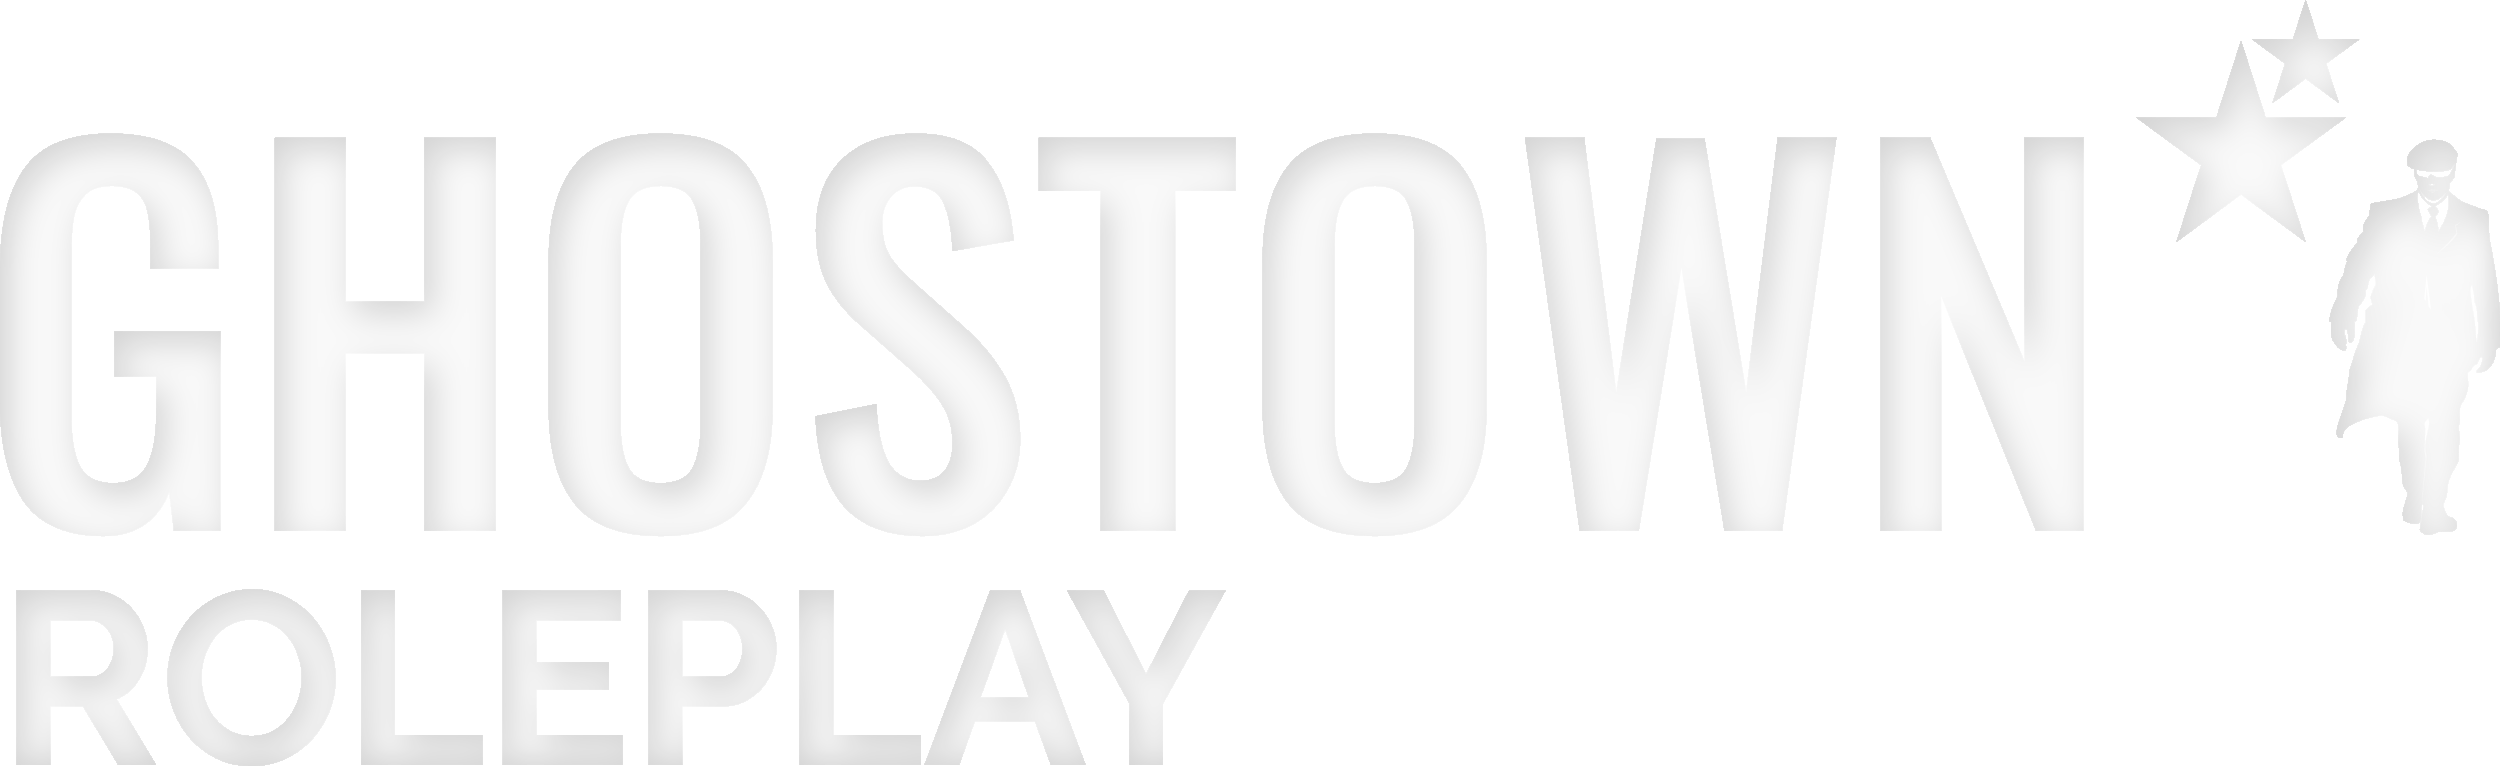
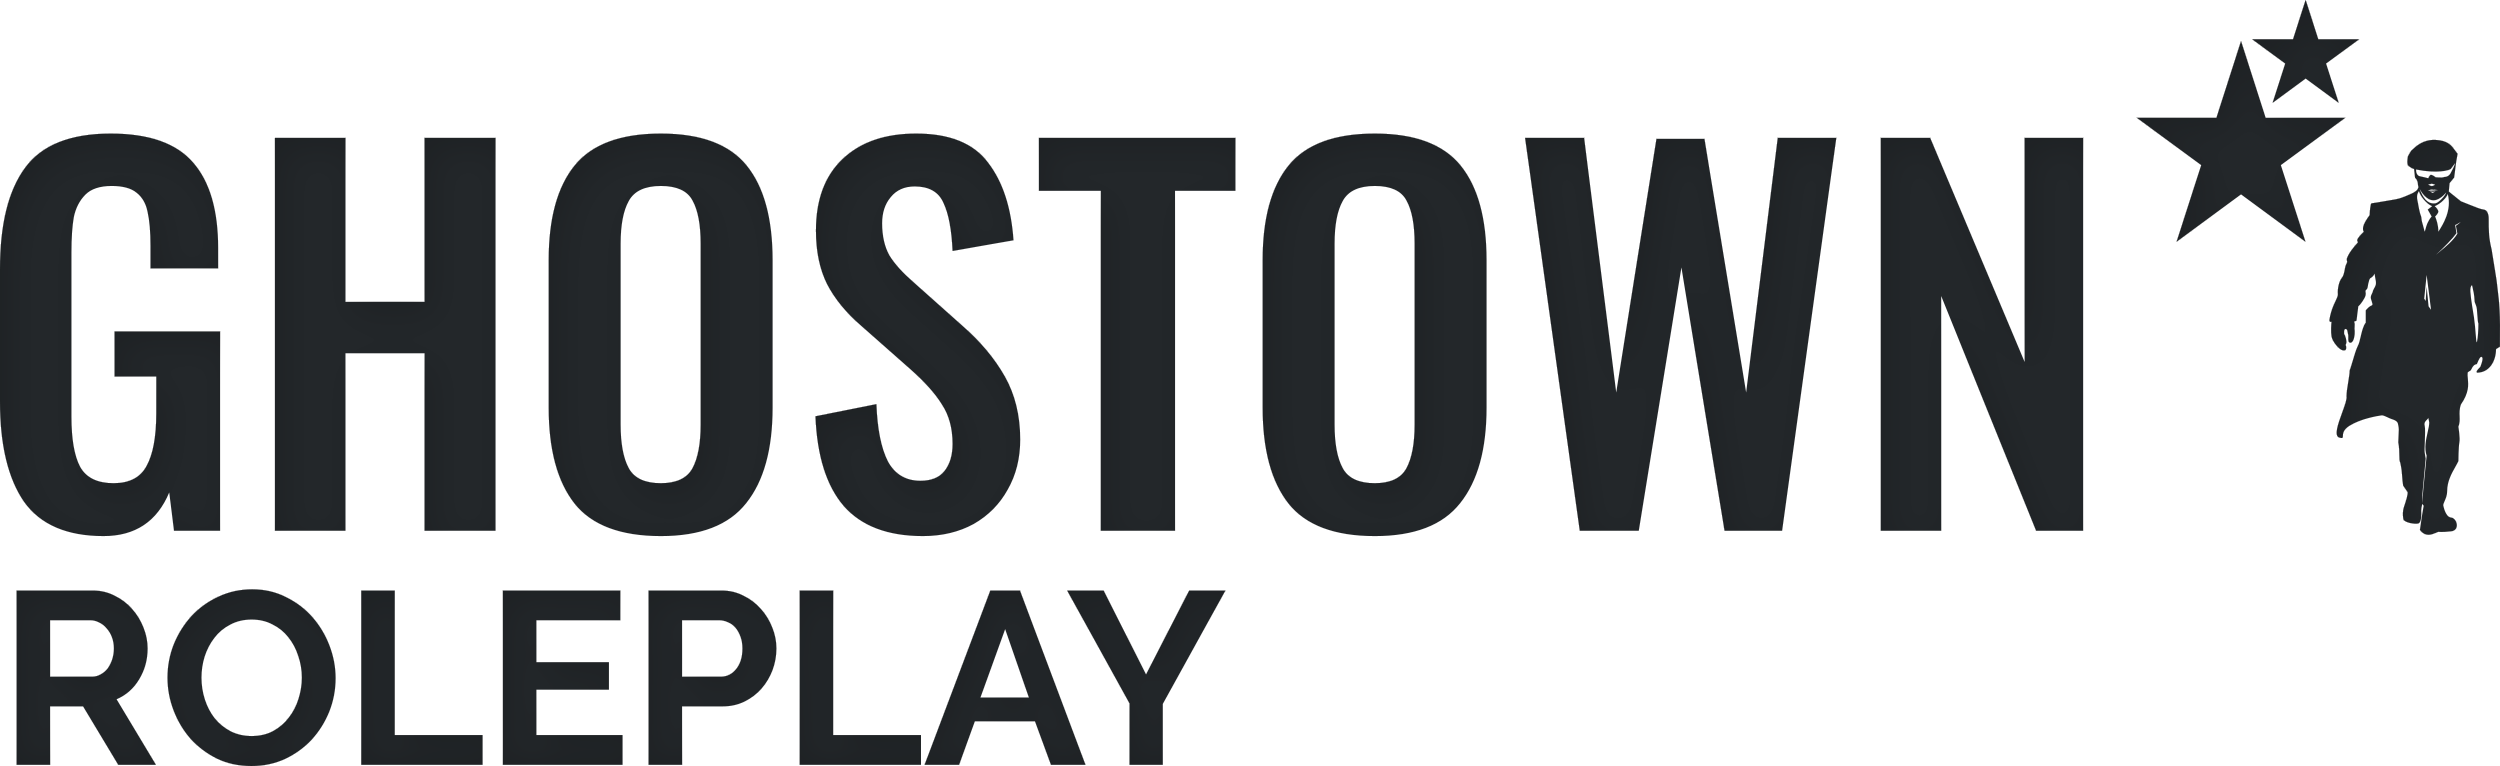
<svg xmlns="http://www.w3.org/2000/svg" width="594" height="182" viewBox="0 0 594 182" fill="none">
  <g filter="url(#filter0_i)">
-     <path fill-rule="evenodd" clip-rule="evenodd" d="M550.82 9.331L547.822 0L544.825 9.331H535.125L542.972 15.098L539.975 24.429L547.822 18.662L555.669 24.429L552.672 15.098L560.519 9.331H550.82ZM538.314 27.986L532.469 9.791L526.624 27.986H507.709L523.011 39.231L517.167 57.427L532.469 46.182L547.771 57.427L541.926 39.231L557.229 27.986H538.314ZM5.695 119.191C9.568 124.645 15.871 127.371 24.604 127.371C32.122 127.371 37.324 123.915 40.21 117.002L41.349 126.104H52.284V78.75H27.224V89.465H37.134V98.222C37.134 103.752 36.375 107.9 34.856 110.665C33.413 113.43 30.793 114.813 26.996 114.813C23.123 114.813 20.466 113.507 19.023 110.895C17.656 108.284 16.972 104.328 16.972 99.028V59.97C16.972 56.513 17.162 53.709 17.542 51.559C17.998 49.408 18.909 47.642 20.276 46.259C21.643 44.876 23.731 44.185 26.541 44.185C29.199 44.185 31.173 44.723 32.464 45.798C33.831 46.873 34.704 48.41 35.084 50.407C35.539 52.404 35.767 55.092 35.767 58.472V63.772H51.828V58.933C51.828 49.946 49.854 43.186 45.905 38.655C41.956 34.046 35.426 31.742 26.313 31.742C16.669 31.742 9.872 34.468 5.923 39.922C1.974 45.299 0 53.325 0 64.002V95.341C0 105.711 1.898 113.661 5.695 119.191ZM82.082 32.779H65.337V126.104H82.082V83.935H100.877V126.104H117.735V32.779H100.877V71.722H82.082V32.779ZM157.027 127.371C147.458 127.371 140.624 124.798 136.523 119.652C132.422 114.429 130.372 106.824 130.372 96.839V61.813C130.372 51.904 132.422 44.415 136.523 39.346C140.624 34.276 147.458 31.742 157.027 31.742C166.519 31.742 173.316 34.276 177.416 39.346C181.517 44.415 183.567 51.904 183.567 61.813V96.839C183.567 106.748 181.479 114.314 177.302 119.537C173.202 124.76 166.443 127.371 157.027 127.371ZM157.027 114.813C160.748 114.813 163.254 113.622 164.545 111.241C165.836 108.86 166.481 105.403 166.481 100.872V57.896C166.481 53.364 165.836 49.946 164.545 47.642C163.33 45.337 160.824 44.185 157.027 44.185C153.23 44.185 150.686 45.376 149.395 47.757C148.104 50.061 147.458 53.441 147.458 57.896V100.872C147.458 105.403 148.104 108.86 149.395 111.241C150.686 113.622 153.23 114.813 157.027 114.813ZM200.48 120.228C204.657 124.99 210.922 127.371 219.275 127.371C223.832 127.371 227.856 126.411 231.349 124.491C234.843 122.494 237.539 119.767 239.437 116.311C241.411 112.854 242.399 108.898 242.399 104.443C242.399 98.759 241.184 93.766 238.754 89.465C236.324 85.164 232.944 81.131 228.616 77.367L217.111 67.113C214.453 64.809 212.517 62.658 211.302 60.661C210.162 58.587 209.593 56.052 209.593 53.057C209.593 50.522 210.276 48.448 211.643 46.835C213.01 45.145 214.909 44.3 217.339 44.3C220.756 44.3 223.034 45.606 224.173 48.218C225.388 50.752 226.11 54.554 226.338 59.624L240.804 57.089C240.272 49.331 238.26 43.186 234.767 38.655C231.349 34.046 225.654 31.742 217.68 31.742C210.238 31.742 204.391 33.777 200.139 37.848C195.962 41.842 193.874 47.488 193.874 54.785C193.874 59.701 194.747 63.925 196.493 67.459C198.316 70.992 201.012 74.295 204.581 77.367L216.2 87.622C219.693 90.694 222.237 93.536 223.832 96.148C225.502 98.682 226.338 101.793 226.338 105.48C226.338 108.169 225.692 110.319 224.401 111.932C223.186 113.469 221.288 114.237 218.706 114.237C215.212 114.237 212.63 112.7 210.96 109.628C209.365 106.479 208.454 101.947 208.226 96.032L193.76 98.913C194.139 108.361 196.38 115.466 200.48 120.228ZM247.632 45.337H246.857V32.779H292.762L293.537 32.779V45.337H279.185V126.104H262.327L261.551 126.104V45.337L247.632 45.337ZM306.159 119.652C310.26 124.798 317.094 127.372 326.663 127.372C336.079 127.372 342.838 124.76 346.938 119.537C351.115 114.314 353.203 106.748 353.203 96.839V61.813C353.203 51.905 351.153 44.416 347.052 39.346C342.952 34.276 336.155 31.742 326.663 31.742C317.094 31.742 310.26 34.276 306.159 39.346C302.058 44.416 300.008 51.905 300.008 61.813V96.839C300.008 106.825 302.058 114.429 306.159 119.652ZM334.181 111.241C332.89 113.622 330.384 114.813 326.663 114.813C322.866 114.813 320.322 113.622 319.031 111.241C317.74 108.86 317.094 105.404 317.094 100.872V57.896C317.094 53.441 317.74 50.061 319.031 47.757C320.322 45.376 322.866 44.185 326.663 44.185C330.46 44.185 332.966 45.337 334.181 47.642C335.472 49.946 336.117 53.364 336.117 57.896V100.872C336.117 105.404 335.472 108.86 334.181 111.241ZM362.37 32.779H376.381L384.013 93.267L393.581 33.009H404.972L414.882 93.267L422.4 32.779H436.297L423.425 126.104H409.756L399.505 63.542L389.367 126.104H375.356L362.37 32.779ZM458.611 32.779H446.878V126.104H461.231V70.339L483.785 126.104H494.948V32.779H481.051V86.009L458.611 32.779ZM572.894 35.826C572.946 35.778 572.999 35.728 573.054 35.677C574.112 34.683 575.816 33.083 578.812 33.259C581.652 33.426 582.521 34.639 583.306 35.735C583.505 36.012 583.699 36.283 583.918 36.526L583.57 38.511L583.106 42.182L582.024 43.505L581.829 45.512L584.693 47.823C585.305 48.058 585.932 48.314 586.539 48.562C588.041 49.176 589.419 49.74 590.147 49.806C590.772 49.864 591.335 50.647 591.307 52.024C591.307 54.731 591.307 56.458 592.003 59.258L593.164 66.493C593.244 67.19 593.32 67.813 593.39 68.389L593.392 68.408C593.856 72.236 594.077 74.058 593.976 82.364L593.048 82.947C593.048 85.748 591.502 88.548 588.522 88.548C588.515 88.536 588.507 88.524 588.499 88.512L588.499 88.511C588.387 88.338 588.294 88.194 589.335 87.148L589.359 87.084C589.575 86.522 590.129 85.082 589.683 84.813C589.315 84.591 588.898 85.578 588.664 86.132C588.603 86.276 588.554 86.391 588.522 86.448C588.464 86.541 588.386 86.555 588.284 86.574C588.044 86.618 587.673 86.687 587.13 87.848C587.134 87.959 586.933 88.078 586.731 88.198C586.532 88.315 586.331 88.434 586.318 88.548C586.266 88.99 586.31 89.452 586.358 89.96C586.498 91.425 586.674 93.274 584.693 96.133C584.339 97.199 584.371 98.079 584.401 98.913C584.431 99.736 584.459 100.515 584.113 101.385C584.113 101.385 584.554 104.068 584.345 105.119C584.136 106.169 584.113 109.553 584.113 109.553C583.917 109.975 583.66 110.431 583.384 110.922C582.513 112.469 581.444 114.369 581.444 116.671C581.444 117.665 581.1 118.452 580.831 119.068C580.658 119.464 580.516 119.79 580.516 120.055C580.516 120.055 580.98 122.855 582.372 122.972C583.765 123.089 584.577 125.992 582.372 126.24C580.167 126.488 579.355 126.357 579.355 126.357C579.355 126.357 578.158 126.855 577.847 126.94C576.57 127.29 575.679 126.847 574.983 125.913C575.371 123.029 575.502 122.284 575.784 120.684L575.874 120.172L575.526 119.705C575.607 117.811 576.036 113.605 576.32 110.812C576.445 109.59 576.542 108.639 576.57 108.269C575.964 106.442 576.429 104.382 576.814 102.675C577.019 101.765 577.201 100.956 577.188 100.334L576.956 99.284C576.916 99.46 576.767 99.603 576.602 99.763C576.292 100.063 575.924 100.42 576.106 101.151C576.265 101.789 576.193 103.542 576.13 105.07V105.072C576.082 106.226 576.04 107.251 576.106 107.569L576.338 108.97L575.526 117.722V119.705C575.178 121.106 575.294 121.806 575.294 121.806C575.294 121.806 575.41 124.14 574.598 124.373C573.785 124.606 571.154 124.14 571.038 123.323C570.922 122.506 570.806 121.572 571.233 120.312C571.659 119.052 572.161 117.488 572.045 116.905L571 115.388C570.854 114.554 570.81 113.905 570.766 113.243C570.704 112.33 570.64 111.391 570.304 109.903C570.102 109.537 570.097 108.976 570.091 108.209C570.085 107.408 570.077 106.382 569.84 105.119C569.895 104.136 569.956 102.62 569.956 102.084C569.956 101.392 569.724 100.567 569.724 100.567C569.724 100.567 569.608 99.983 568.448 99.633C567.978 99.492 567.57 99.294 567.202 99.116C566.661 98.854 566.209 98.634 565.779 98.701L565.732 98.708C565.062 98.809 560.975 99.43 558.236 101.151C556.714 102.107 556.682 103.029 556.664 103.573C556.648 104.024 556.641 104.216 555.799 103.951C554.505 103.544 555.557 100.655 556.502 98.059C557.112 96.387 557.676 94.835 557.54 94.15C557.54 93.282 557.762 91.912 557.963 90.674L557.963 90.673C558.146 89.547 558.31 88.531 558.274 88.105C558.478 87.548 558.715 86.739 558.968 85.882C559.385 84.462 559.841 82.91 560.246 82.154C560.515 81.651 560.701 80.852 560.9 79.993C561.182 78.778 561.491 77.444 562.103 76.669V73.752C562.335 73.441 562.938 72.772 563.495 72.585C563.811 72.479 563.721 72.207 563.54 71.654C563.476 71.461 563.402 71.233 563.329 70.966C563.205 70.509 563.427 70.074 563.588 69.762C563.657 69.627 563.714 69.516 563.727 69.434C563.759 69.246 563.84 69.049 563.934 68.824C563.992 68.682 564.069 68.553 564.147 68.421C564.405 67.985 564.684 67.514 564.424 66.4L564.192 65C564.114 65.233 563.82 65.77 563.263 66.05C562.964 66.201 562.836 66.787 562.723 67.306C562.707 67.382 562.69 67.457 562.674 67.528C562.637 67.689 562.617 67.836 562.599 67.971C562.553 68.32 562.516 68.595 562.219 68.851C561.992 69.046 562.018 69.185 562.057 69.405C562.089 69.577 562.129 69.798 562.065 70.134C561.919 70.914 560.734 72.501 560.325 72.795L559.898 76.202L559.318 76.436C559.521 76.698 559.485 77.225 559.454 77.668L559.454 77.669C559.443 77.816 559.434 77.953 559.434 78.069C559.434 78.209 559.454 78.407 559.476 78.631C559.547 79.346 559.318 81.429 558.468 81.429C557.926 81.429 557.943 80.831 557.961 80.234C557.97 79.896 557.98 79.558 557.888 79.329C557.837 79.202 557.804 78.985 557.774 78.793C557.747 78.619 557.724 78.465 557.693 78.419C557.461 78.069 556.844 77.812 556.96 79.329C557.269 79.796 557.647 81.103 557.461 81.57C557.403 81.718 557.372 81.815 557.353 81.876C557.333 81.938 557.325 81.963 557.311 81.967C557.301 81.97 557.287 81.96 557.261 81.945C557.422 82.076 557.461 82.358 557.461 82.62C557.461 82.97 557.345 83.437 556.533 83.204C555.721 82.97 554.212 81.22 553.98 79.936C553.795 78.909 553.903 77.019 553.98 76.436C553.889 76.436 553.838 76.454 553.8 76.468C553.725 76.495 553.701 76.504 553.516 76.319C553.349 76.15 553.772 74.337 554.244 73.096C554.433 72.597 554.663 72.11 554.873 71.664L554.874 71.663C555.228 70.914 555.526 70.28 555.489 69.901C555.373 68.734 555.721 66.867 556.417 66.05C556.831 65.564 556.987 64.76 557.139 63.97C557.187 63.727 557.233 63.484 557.288 63.253C557.325 63.091 557.439 62.862 557.537 62.664C557.608 62.52 557.672 62.392 557.693 62.316C557.711 62.254 557.685 62.134 557.656 62C557.62 61.831 557.578 61.638 557.611 61.505C557.9 60.361 559.342 58.558 560.014 57.882C560.301 57.593 560.241 57.494 560.165 57.368C560.027 57.138 559.835 56.819 561.639 55.081C561.329 54.497 561.175 53.634 563.031 51.113C563.07 50.296 563.217 48.313 563.495 48.313C563.733 48.313 565.359 48.03 567.032 47.739C567.81 47.604 568.597 47.467 569.26 47.356C570.45 47.156 571.954 46.479 572.716 46.136L572.857 46.072C574.188 45.475 574.559 44.92 574.635 44.462C574.563 44.238 574.536 44.007 574.508 43.773C574.447 43.253 574.383 42.721 573.823 42.221L573.591 40.144C573.281 40.105 572.569 39.701 572.198 39.327C571.889 39.016 571.992 38.056 572.095 37.33C572.129 37.093 572.394 36.664 572.617 36.303L572.617 36.302C572.735 36.111 572.841 35.94 572.894 35.826ZM578.472 48.989C578.936 49.34 579.355 49.992 579.355 50.272C579.355 50.552 578.89 51.167 578.58 51.439C578.89 52.178 579.355 53.47 579.355 55.057C580.438 53.384 582.618 49.993 581.597 46.072C581.288 46.967 579.935 48.406 578.472 48.989ZM587.362 67.776C587.374 67.828 587.389 67.894 587.408 67.971C587.568 68.649 587.942 70.231 587.942 71.278C587.942 71.724 588.04 71.944 588.158 72.211C588.288 72.503 588.442 72.851 588.522 73.612C588.583 74.192 588.614 74.7 588.64 75.144L588.641 75.146C588.686 75.896 588.72 76.461 588.87 76.878C588.87 78.535 588.754 80.169 588.522 81.313C588.376 81.397 588.316 80.612 588.221 79.374C588.139 78.319 588.033 76.934 587.826 75.479C587.774 75.115 587.723 74.808 587.661 74.44L587.66 74.434C587.583 73.978 587.49 73.428 587.362 72.561L587.329 72.342C586.993 70.069 586.687 68.002 587.362 67.776ZM574.366 47.589C574.087 46.376 574.519 45.668 574.751 45.395C575.03 46.516 576.454 48.406 577.884 48.989L576.84 49.806L577.768 51.439C576.794 52.588 576.521 53.622 576.328 54.357C576.254 54.637 576.192 54.874 576.106 55.057C576.025 54.702 575.943 54.424 575.844 54.086L575.844 54.084C575.731 53.699 575.595 53.235 575.41 52.49L575.294 51.557L574.983 50.623C574.769 49.763 574.651 49.1 574.551 48.542L574.55 48.54C574.488 48.19 574.433 47.881 574.366 47.589ZM574.055 40.261C579.161 41.311 581.907 40.455 582.294 40.144L583.338 38.744C583.338 38.744 583.184 39.561 582.488 40.728C581.997 41.932 581.239 42.01 580.852 42.05C580.766 42.059 580.698 42.066 580.656 42.083C580.635 42.092 580.615 42.1 580.596 42.108C580.581 42.114 580.567 42.121 580.553 42.128C580.321 42.245 578.696 42.128 578.696 42.128C578.632 42.077 578.555 42.016 578.472 41.949C578.109 41.658 577.63 41.507 577.536 41.544C577.258 41.656 576.956 42.361 576.956 42.361C576.956 42.361 575.679 42.011 574.983 41.895C574.287 41.778 573.978 40.922 574.055 40.261ZM577.304 43.762C577.118 43.762 576.994 43.8 576.956 43.878C576.982 43.892 577.017 43.91 577.059 43.932L577.064 43.935C577.268 44.044 577.615 44.228 577.768 44.228C578 44.228 578.696 43.878 578.58 43.878C578.544 43.878 578.45 43.844 578.334 43.801L578.333 43.8C578.148 43.733 577.91 43.645 577.768 43.645C577.646 43.645 577.575 43.678 577.508 43.708C577.448 43.736 577.391 43.762 577.304 43.762ZM576.84 45.279C577.11 45.162 577.722 44.952 578 45.045C578.201 45.113 578.209 45.102 578.224 45.081C578.235 45.066 578.25 45.045 578.348 45.045C578.534 45.045 579.044 45.123 579.277 45.162C578.851 45.24 577.768 45.372 576.84 45.279ZM578.696 45.489C578.325 45.582 577.536 45.528 577.304 45.489L577.992 45.839L578.696 45.489ZM574.867 44.812C575.331 45.668 576.521 47.589 578.224 47.589C579.189 47.589 580.376 46.749 581.212 45.722C580.98 46.656 579.319 48.223 578.696 48.313C576.761 48.591 575.679 47.029 574.867 44.812ZM577.15 69.908L577.148 69.895L577.148 69.893C576.935 68.249 576.703 66.454 576.57 65.327L575.99 70.966L576.338 71.511L576.57 68.127L577.034 72.795L577.615 73.612C577.568 73.138 577.369 71.604 577.15 69.908ZM584.693 52.724C584.631 52.761 584.565 52.801 584.497 52.843C584.052 53.114 583.506 53.447 583.338 53.447L583.649 55.408C582.798 56.614 580.632 58.862 578.775 60.542C579.025 60.323 579.34 60.067 579.694 59.779L579.695 59.778C581.036 58.687 582.926 57.149 583.881 55.524L583.533 53.657C583.881 53.447 584.507 52.91 584.693 52.724ZM3.951 140.321V181.709H11.904V167.835H19.741L28.098 181.709H37.031L27.695 166.145C29.961 165.173 31.748 163.599 33.054 161.423C34.399 159.208 35.071 156.759 35.071 154.078C35.071 152.407 34.745 150.755 34.091 149.123C33.438 147.452 32.535 145.975 31.383 144.693C30.23 143.372 28.847 142.322 27.233 141.545C25.658 140.729 23.929 140.321 22.047 140.321H3.951ZM21.874 160.782H11.904V147.374H21.528C22.22 147.374 22.892 147.549 23.545 147.899C24.237 148.21 24.832 148.676 25.332 149.298C25.869 149.881 26.292 150.581 26.599 151.397C26.907 152.213 27.061 153.106 27.061 154.078C27.061 155.011 26.926 155.885 26.657 156.701C26.388 157.517 26.023 158.236 25.562 158.858C25.101 159.441 24.544 159.907 23.891 160.257C23.276 160.607 22.604 160.782 21.874 160.782ZM51.556 180.251C54.015 181.417 56.742 182 59.739 182C62.621 182 65.291 181.437 67.75 180.31C70.209 179.144 72.322 177.609 74.089 175.704C75.857 173.761 77.24 171.546 78.239 169.059C79.237 166.533 79.737 163.891 79.737 161.131C79.737 158.528 79.257 155.963 78.296 153.437C77.336 150.911 75.991 148.657 74.262 146.675C72.533 144.693 70.439 143.1 67.98 141.895C65.56 140.651 62.87 140.03 59.912 140.03C57.031 140.03 54.36 140.613 51.901 141.778C49.443 142.905 47.31 144.44 45.505 146.383C43.737 148.327 42.335 150.561 41.297 153.087C40.299 155.613 39.799 158.256 39.799 161.015C39.799 163.657 40.279 166.242 41.24 168.768C42.2 171.294 43.545 173.548 45.274 175.53C47.041 177.473 49.135 179.047 51.556 180.251ZM48.674 166.203C48.136 164.532 47.867 162.802 47.867 161.015C47.867 159.305 48.117 157.634 48.617 156.002C49.154 154.331 49.923 152.854 50.922 151.571C51.921 150.25 53.169 149.201 54.668 148.424C56.166 147.608 57.876 147.2 59.797 147.2C61.641 147.2 63.293 147.588 64.753 148.365C66.251 149.104 67.5 150.114 68.499 151.397C69.536 152.679 70.324 154.156 70.862 155.827C71.438 157.498 71.726 159.227 71.726 161.015C71.726 162.725 71.457 164.415 70.92 166.086C70.42 167.718 69.652 169.195 68.614 170.516C67.615 171.838 66.367 172.906 64.868 173.722C63.408 174.5 61.718 174.888 59.797 174.888C57.914 174.888 56.224 174.5 54.725 173.722C53.265 172.945 52.017 171.915 50.979 170.633C49.98 169.351 49.212 167.874 48.674 166.203ZM93.791 140.321H85.838V181.709H114.653V174.655H93.791V140.321ZM147.905 181.709V174.655H127.446V163.871H144.678V157.342H127.446V147.374H147.386V140.321H119.493V181.709H147.905ZM171.452 140.321H154.105V181.709H162.058V167.835H171.74C173.623 167.835 175.351 167.446 176.927 166.669C178.502 165.892 179.847 164.862 180.961 163.58C182.075 162.297 182.939 160.84 183.554 159.208C184.169 157.537 184.476 155.827 184.476 154.078C184.476 152.407 184.15 150.755 183.497 149.123C182.843 147.452 181.941 145.975 180.788 144.693C179.635 143.372 178.252 142.322 176.639 141.545C175.063 140.729 173.334 140.321 171.452 140.321ZM171.279 160.782H162.058V147.374H170.933C171.625 147.374 172.297 147.53 172.95 147.841C173.642 148.113 174.237 148.54 174.737 149.123C175.236 149.706 175.64 150.425 175.947 151.28C176.254 152.096 176.408 153.029 176.408 154.078C176.408 156.138 175.909 157.77 174.91 158.975C173.949 160.179 172.739 160.782 171.279 160.782ZM197.965 140.321H190.012V181.709H218.827V174.655H197.965V140.321ZM242.339 140.321H235.308L219.69 181.709H227.874L231.62 171.391H245.912L249.716 181.709H257.899L242.339 140.321ZM238.824 149.473L244.471 165.736H232.945L238.824 149.473ZM272.299 160.257L262.214 140.321H253.569L268.38 167.135V181.709H276.276V167.252L291.144 140.321H282.557L272.299 160.257Z" fill="#F9F9F9" />
+     <path fill-rule="evenodd" clip-rule="evenodd" d="M550.82 9.331L547.822 0L544.825 9.331H535.125L542.972 15.098L539.975 24.429L547.822 18.662L555.669 24.429L552.672 15.098L560.519 9.331H550.82ZM538.314 27.986L532.469 9.791L526.624 27.986H507.709L523.011 39.231L517.167 57.427L532.469 46.182L547.771 57.427L541.926 39.231L557.229 27.986H538.314ZM5.695 119.191C9.568 124.645 15.871 127.371 24.604 127.371C32.122 127.371 37.324 123.915 40.21 117.002L41.349 126.104H52.284V78.75H27.224V89.465H37.134V98.222C37.134 103.752 36.375 107.9 34.856 110.665C33.413 113.43 30.793 114.813 26.996 114.813C23.123 114.813 20.466 113.507 19.023 110.895C17.656 108.284 16.972 104.328 16.972 99.028V59.97C16.972 56.513 17.162 53.709 17.542 51.559C17.998 49.408 18.909 47.642 20.276 46.259C21.643 44.876 23.731 44.185 26.541 44.185C29.199 44.185 31.173 44.723 32.464 45.798C33.831 46.873 34.704 48.41 35.084 50.407C35.539 52.404 35.767 55.092 35.767 58.472V63.772H51.828V58.933C51.828 49.946 49.854 43.186 45.905 38.655C41.956 34.046 35.426 31.742 26.313 31.742C16.669 31.742 9.872 34.468 5.923 39.922C1.974 45.299 0 53.325 0 64.002V95.341C0 105.711 1.898 113.661 5.695 119.191ZM82.082 32.779H65.337V126.104H82.082V83.935H100.877V126.104H117.735V32.779H100.877V71.722H82.082V32.779ZM157.027 127.371C147.458 127.371 140.624 124.798 136.523 119.652C132.422 114.429 130.372 106.824 130.372 96.839V61.813C130.372 51.904 132.422 44.415 136.523 39.346C140.624 34.276 147.458 31.742 157.027 31.742C166.519 31.742 173.316 34.276 177.416 39.346C181.517 44.415 183.567 51.904 183.567 61.813V96.839C183.567 106.748 181.479 114.314 177.302 119.537C173.202 124.76 166.443 127.371 157.027 127.371ZM157.027 114.813C160.748 114.813 163.254 113.622 164.545 111.241C165.836 108.86 166.481 105.403 166.481 100.872V57.896C166.481 53.364 165.836 49.946 164.545 47.642C163.33 45.337 160.824 44.185 157.027 44.185C153.23 44.185 150.686 45.376 149.395 47.757C148.104 50.061 147.458 53.441 147.458 57.896V100.872C147.458 105.403 148.104 108.86 149.395 111.241C150.686 113.622 153.23 114.813 157.027 114.813ZM200.48 120.228C204.657 124.99 210.922 127.371 219.275 127.371C223.832 127.371 227.856 126.411 231.349 124.491C234.843 122.494 237.539 119.767 239.437 116.311C241.411 112.854 242.399 108.898 242.399 104.443C242.399 98.759 241.184 93.766 238.754 89.465C236.324 85.164 232.944 81.131 228.616 77.367L217.111 67.113C214.453 64.809 212.517 62.658 211.302 60.661C210.162 58.587 209.593 56.052 209.593 53.057C209.593 50.522 210.276 48.448 211.643 46.835C213.01 45.145 214.909 44.3 217.339 44.3C220.756 44.3 223.034 45.606 224.173 48.218C225.388 50.752 226.11 54.554 226.338 59.624L240.804 57.089C240.272 49.331 238.26 43.186 234.767 38.655C231.349 34.046 225.654 31.742 217.68 31.742C210.238 31.742 204.391 33.777 200.139 37.848C195.962 41.842 193.874 47.488 193.874 54.785C193.874 59.701 194.747 63.925 196.493 67.459C198.316 70.992 201.012 74.295 204.581 77.367L216.2 87.622C219.693 90.694 222.237 93.536 223.832 96.148C225.502 98.682 226.338 101.793 226.338 105.48C226.338 108.169 225.692 110.319 224.401 111.932C223.186 113.469 221.288 114.237 218.706 114.237C215.212 114.237 212.63 112.7 210.96 109.628C209.365 106.479 208.454 101.947 208.226 96.032L193.76 98.913C194.139 108.361 196.38 115.466 200.48 120.228ZM247.632 45.337H246.857V32.779H292.762L293.537 32.779V45.337H279.185V126.104H262.327L261.551 126.104V45.337L247.632 45.337ZM306.159 119.652C310.26 124.798 317.094 127.372 326.663 127.372C336.079 127.372 342.838 124.76 346.938 119.537C351.115 114.314 353.203 106.748 353.203 96.839V61.813C353.203 51.905 351.153 44.416 347.052 39.346C342.952 34.276 336.155 31.742 326.663 31.742C317.094 31.742 310.26 34.276 306.159 39.346C302.058 44.416 300.008 51.905 300.008 61.813V96.839C300.008 106.825 302.058 114.429 306.159 119.652ZM334.181 111.241C332.89 113.622 330.384 114.813 326.663 114.813C322.866 114.813 320.322 113.622 319.031 111.241C317.74 108.86 317.094 105.404 317.094 100.872V57.896C317.094 53.441 317.74 50.061 319.031 47.757C320.322 45.376 322.866 44.185 326.663 44.185C330.46 44.185 332.966 45.337 334.181 47.642C335.472 49.946 336.117 53.364 336.117 57.896V100.872C336.117 105.404 335.472 108.86 334.181 111.241ZM362.37 32.779H376.381L384.013 93.267L393.581 33.009H404.972L414.882 93.267L422.4 32.779H436.297L423.425 126.104H409.756L399.505 63.542L389.367 126.104H375.356L362.37 32.779ZM458.611 32.779H446.878V126.104H461.231V70.339L483.785 126.104H494.948V32.779H481.051V86.009L458.611 32.779ZM572.894 35.826C572.946 35.778 572.999 35.728 573.054 35.677C574.112 34.683 575.816 33.083 578.812 33.259C581.652 33.426 582.521 34.639 583.306 35.735C583.505 36.012 583.699 36.283 583.918 36.526L583.57 38.511L583.106 42.182L582.024 43.505L581.829 45.512L584.693 47.823C585.305 48.058 585.932 48.314 586.539 48.562C588.041 49.176 589.419 49.74 590.147 49.806C590.772 49.864 591.335 50.647 591.307 52.024C591.307 54.731 591.307 56.458 592.003 59.258L593.164 66.493C593.244 67.19 593.32 67.813 593.39 68.389L593.392 68.408C593.856 72.236 594.077 74.058 593.976 82.364L593.048 82.947C593.048 85.748 591.502 88.548 588.522 88.548C588.515 88.536 588.507 88.524 588.499 88.512L588.499 88.511C588.387 88.338 588.294 88.194 589.335 87.148L589.359 87.084C589.575 86.522 590.129 85.082 589.683 84.813C589.315 84.591 588.898 85.578 588.664 86.132C588.603 86.276 588.554 86.391 588.522 86.448C588.464 86.541 588.386 86.555 588.284 86.574C588.044 86.618 587.673 86.687 587.13 87.848C587.134 87.959 586.933 88.078 586.731 88.198C586.532 88.315 586.331 88.434 586.318 88.548C586.266 88.99 586.31 89.452 586.358 89.96C586.498 91.425 586.674 93.274 584.693 96.133C584.339 97.199 584.371 98.079 584.401 98.913C584.431 99.736 584.459 100.515 584.113 101.385C584.113 101.385 584.554 104.068 584.345 105.119C584.136 106.169 584.113 109.553 584.113 109.553C583.917 109.975 583.66 110.431 583.384 110.922C582.513 112.469 581.444 114.369 581.444 116.671C581.444 117.665 581.1 118.452 580.831 119.068C580.658 119.464 580.516 119.79 580.516 120.055C580.516 120.055 580.98 122.855 582.372 122.972C583.765 123.089 584.577 125.992 582.372 126.24C580.168 126.488 579.355 126.357 579.355 126.357C579.355 126.357 578.158 126.855 577.847 126.94C576.57 127.29 575.679 126.847 574.983 125.913C575.371 123.029 575.502 122.284 575.784 120.684L575.874 120.172L575.526 119.705C575.607 117.811 576.036 113.605 576.32 110.812C576.445 109.59 576.542 108.639 576.57 108.269C575.964 106.442 576.429 104.382 576.814 102.675C577.019 101.765 577.201 100.956 577.188 100.334L576.956 99.284C576.916 99.46 576.767 99.603 576.602 99.763C576.292 100.063 575.924 100.42 576.106 101.151C576.265 101.789 576.193 103.542 576.13 105.07V105.072C576.082 106.226 576.04 107.251 576.106 107.569L576.338 108.97L575.526 117.722V119.705C575.178 121.106 575.294 121.806 575.294 121.806C575.294 121.806 575.41 124.14 574.598 124.373C573.785 124.606 571.154 124.14 571.038 123.323C570.922 122.506 570.806 121.572 571.233 120.312C571.659 119.052 572.161 117.488 572.045 116.905L571 115.388C570.854 114.554 570.81 113.905 570.766 113.243C570.704 112.33 570.64 111.391 570.304 109.903C570.102 109.537 570.097 108.976 570.091 108.209C570.085 107.408 570.077 106.382 569.84 105.119C569.895 104.136 569.956 102.62 569.956 102.084C569.956 101.392 569.724 100.567 569.724 100.567C569.724 100.567 569.608 99.983 568.448 99.633C567.978 99.492 567.57 99.294 567.202 99.116C566.661 98.854 566.209 98.634 565.779 98.701L565.732 98.708C565.062 98.809 560.975 99.43 558.236 101.151C556.714 102.107 556.682 103.029 556.664 103.573C556.648 104.024 556.641 104.216 555.799 103.951C554.505 103.544 555.557 100.655 556.502 98.059C557.112 96.387 557.676 94.835 557.54 94.15C557.54 93.282 557.762 91.912 557.963 90.674L557.963 90.673C558.146 89.547 558.31 88.531 558.274 88.105C558.478 87.548 558.715 86.739 558.968 85.882C559.385 84.462 559.841 82.91 560.246 82.154C560.515 81.651 560.701 80.852 560.9 79.993C561.182 78.778 561.491 77.444 562.103 76.669V73.752C562.335 73.441 562.938 72.772 563.495 72.585C563.811 72.479 563.721 72.207 563.54 71.654C563.476 71.461 563.402 71.233 563.329 70.966C563.205 70.509 563.427 70.074 563.588 69.762C563.657 69.627 563.714 69.516 563.727 69.434C563.759 69.246 563.84 69.049 563.934 68.824C563.992 68.682 564.069 68.553 564.147 68.421C564.405 67.985 564.684 67.514 564.424 66.4L564.192 65C564.114 65.233 563.82 65.77 563.263 66.05C562.964 66.201 562.836 66.787 562.723 67.306C562.707 67.382 562.691 67.457 562.674 67.528C562.637 67.689 562.618 67.836 562.599 67.971C562.553 68.32 562.516 68.595 562.219 68.851C561.992 69.046 562.018 69.185 562.057 69.405C562.089 69.577 562.129 69.798 562.065 70.134C561.919 70.914 560.734 72.501 560.325 72.795L559.898 76.202L559.318 76.436C559.521 76.698 559.485 77.225 559.454 77.668L559.454 77.669C559.444 77.816 559.434 77.953 559.434 78.069C559.434 78.209 559.454 78.407 559.476 78.631C559.547 79.346 559.318 81.429 558.468 81.429C557.926 81.429 557.943 80.831 557.961 80.234C557.97 79.896 557.98 79.558 557.888 79.329C557.837 79.202 557.804 78.985 557.774 78.793C557.748 78.619 557.724 78.465 557.693 78.419C557.461 78.069 556.844 77.812 556.96 79.329C557.269 79.796 557.647 81.103 557.461 81.57C557.403 81.718 557.372 81.815 557.353 81.876C557.333 81.938 557.325 81.963 557.311 81.967C557.301 81.97 557.287 81.96 557.261 81.945C557.422 82.076 557.461 82.358 557.461 82.62C557.461 82.97 557.345 83.437 556.533 83.204C555.721 82.97 554.212 81.22 553.98 79.936C553.795 78.909 553.903 77.019 553.98 76.436C553.889 76.436 553.838 76.454 553.8 76.468C553.725 76.495 553.7 76.504 553.516 76.319C553.349 76.15 553.772 74.337 554.244 73.096C554.433 72.597 554.663 72.11 554.873 71.664L554.874 71.663C555.228 70.914 555.526 70.28 555.489 69.901C555.373 68.734 555.721 66.867 556.417 66.05C556.831 65.564 556.987 64.76 557.139 63.97C557.187 63.727 557.233 63.484 557.288 63.253C557.325 63.091 557.439 62.862 557.537 62.664C557.608 62.52 557.672 62.392 557.693 62.316C557.711 62.254 557.685 62.134 557.656 62C557.62 61.831 557.578 61.638 557.611 61.505C557.9 60.361 559.342 58.558 560.014 57.882C560.301 57.593 560.241 57.494 560.165 57.368C560.027 57.138 559.835 56.819 561.639 55.081C561.329 54.497 561.175 53.634 563.031 51.113C563.07 50.296 563.217 48.313 563.495 48.313C563.733 48.313 565.359 48.03 567.032 47.739C567.81 47.604 568.597 47.467 569.26 47.356C570.45 47.156 571.954 46.479 572.716 46.136L572.857 46.072C574.188 45.475 574.559 44.92 574.635 44.462C574.563 44.238 574.536 44.007 574.508 43.773C574.447 43.253 574.383 42.721 573.823 42.221L573.591 40.144C573.281 40.105 572.569 39.701 572.198 39.327C571.889 39.016 571.992 38.056 572.095 37.33C572.129 37.093 572.394 36.664 572.617 36.303L572.617 36.302C572.735 36.111 572.841 35.94 572.894 35.826ZM578.472 48.989C578.936 49.34 579.355 49.992 579.355 50.272C579.355 50.552 578.89 51.167 578.58 51.439C578.89 52.178 579.355 53.47 579.355 55.057C580.438 53.384 582.618 49.993 581.597 46.072C581.288 46.967 579.935 48.406 578.472 48.989ZM587.362 67.776C587.374 67.828 587.389 67.894 587.408 67.971C587.568 68.649 587.942 70.231 587.942 71.278C587.942 71.724 588.04 71.944 588.158 72.211C588.288 72.503 588.442 72.851 588.522 73.612C588.583 74.192 588.614 74.7 588.64 75.144L588.641 75.146C588.686 75.896 588.72 76.461 588.87 76.878C588.87 78.535 588.754 80.169 588.522 81.313C588.376 81.397 588.316 80.612 588.221 79.374C588.139 78.319 588.033 76.934 587.826 75.479C587.774 75.115 587.723 74.808 587.661 74.44L587.66 74.434C587.583 73.978 587.49 73.428 587.362 72.561L587.329 72.342C586.993 70.069 586.687 68.002 587.362 67.776ZM574.366 47.589C574.087 46.376 574.519 45.668 574.751 45.395C575.03 46.516 576.454 48.406 577.884 48.989L576.84 49.806L577.768 51.439C576.794 52.588 576.521 53.622 576.328 54.357C576.254 54.637 576.192 54.874 576.106 55.057C576.025 54.702 575.944 54.424 575.844 54.086L575.844 54.084C575.731 53.699 575.595 53.235 575.41 52.49L575.294 51.557L574.983 50.623C574.769 49.763 574.651 49.1 574.551 48.542L574.55 48.54C574.488 48.19 574.433 47.881 574.366 47.589ZM574.055 40.261C579.161 41.311 581.907 40.455 582.294 40.144L583.338 38.744C583.338 38.744 583.184 39.561 582.488 40.728C581.997 41.932 581.239 42.01 580.852 42.05C580.766 42.059 580.698 42.066 580.656 42.083C580.635 42.092 580.615 42.1 580.596 42.108C580.581 42.114 580.567 42.121 580.553 42.128C580.321 42.245 578.696 42.128 578.696 42.128C578.632 42.077 578.555 42.016 578.472 41.949C578.109 41.658 577.63 41.507 577.536 41.544C577.258 41.656 576.956 42.361 576.956 42.361C576.956 42.361 575.679 42.011 574.983 41.895C574.287 41.778 573.978 40.922 574.055 40.261ZM577.304 43.762C577.118 43.762 576.994 43.8 576.956 43.878C576.982 43.892 577.017 43.91 577.059 43.932L577.064 43.935C577.268 44.044 577.615 44.228 577.768 44.228C578 44.228 578.696 43.878 578.58 43.878C578.544 43.878 578.45 43.844 578.334 43.801L578.333 43.8C578.148 43.733 577.91 43.645 577.768 43.645C577.645 43.645 577.575 43.678 577.508 43.708C577.448 43.736 577.392 43.762 577.304 43.762ZM576.84 45.279C577.11 45.162 577.722 44.952 578 45.045C578.201 45.113 578.209 45.102 578.224 45.081C578.235 45.066 578.25 45.045 578.348 45.045C578.534 45.045 579.044 45.123 579.277 45.162C578.851 45.24 577.768 45.372 576.84 45.279ZM578.696 45.489C578.325 45.582 577.536 45.528 577.304 45.489L577.992 45.839L578.696 45.489ZM574.867 44.812C575.331 45.668 576.521 47.589 578.224 47.589C579.189 47.589 580.376 46.749 581.212 45.722C580.98 46.656 579.319 48.223 578.696 48.313C576.761 48.591 575.679 47.029 574.867 44.812ZM577.15 69.908L577.148 69.895L577.148 69.893C576.935 68.249 576.703 66.454 576.57 65.327L575.99 70.966L576.338 71.511L576.57 68.127L577.034 72.795L577.615 73.612C577.568 73.138 577.369 71.604 577.15 69.908ZM584.693 52.724C584.631 52.761 584.565 52.801 584.497 52.843C584.052 53.114 583.506 53.447 583.338 53.447L583.649 55.408C582.798 56.614 580.632 58.862 578.775 60.542C579.025 60.323 579.34 60.067 579.694 59.779L579.695 59.778C581.036 58.687 582.926 57.149 583.881 55.524L583.533 53.657C583.881 53.447 584.507 52.91 584.693 52.724ZM3.951 140.321V181.709H11.904V167.835H19.741L28.098 181.709H37.031L27.695 166.145C29.961 165.173 31.748 163.599 33.054 161.423C34.399 159.208 35.071 156.759 35.071 154.078C35.071 152.407 34.745 150.755 34.091 149.123C33.438 147.452 32.535 145.975 31.383 144.693C30.23 143.372 28.847 142.322 27.233 141.545C25.658 140.729 23.929 140.321 22.047 140.321H3.951ZM21.874 160.782H11.904V147.374H21.528C22.22 147.374 22.892 147.549 23.545 147.899C24.237 148.21 24.832 148.676 25.332 149.298C25.869 149.881 26.292 150.581 26.599 151.397C26.907 152.213 27.061 153.106 27.061 154.078C27.061 155.011 26.926 155.885 26.657 156.701C26.388 157.517 26.023 158.236 25.562 158.858C25.101 159.441 24.544 159.907 23.891 160.257C23.276 160.607 22.604 160.782 21.874 160.782ZM51.556 180.251C54.015 181.417 56.742 182 59.739 182C62.621 182 65.291 181.437 67.75 180.31C70.209 179.144 72.322 177.609 74.089 175.704C75.857 173.761 77.24 171.546 78.239 169.059C79.237 166.533 79.737 163.891 79.737 161.131C79.737 158.528 79.257 155.963 78.296 153.437C77.336 150.911 75.991 148.657 74.262 146.675C72.533 144.693 70.439 143.1 67.98 141.895C65.56 140.651 62.87 140.03 59.912 140.03C57.031 140.03 54.36 140.613 51.901 141.778C49.443 142.905 47.31 144.44 45.505 146.383C43.737 148.327 42.335 150.561 41.297 153.087C40.299 155.613 39.799 158.256 39.799 161.015C39.799 163.657 40.279 166.242 41.24 168.768C42.2 171.294 43.545 173.548 45.274 175.53C47.041 177.473 49.135 179.047 51.556 180.251ZM48.674 166.203C48.136 164.532 47.867 162.802 47.867 161.015C47.867 159.305 48.117 157.634 48.617 156.002C49.154 154.331 49.923 152.854 50.922 151.571C51.921 150.25 53.169 149.201 54.668 148.424C56.166 147.608 57.876 147.2 59.797 147.2C61.641 147.2 63.293 147.588 64.753 148.365C66.251 149.104 67.5 150.114 68.499 151.397C69.536 152.679 70.324 154.156 70.862 155.827C71.438 157.498 71.726 159.227 71.726 161.015C71.726 162.725 71.457 164.415 70.92 166.086C70.42 167.718 69.652 169.195 68.614 170.516C67.615 171.838 66.367 172.906 64.868 173.722C63.408 174.5 61.718 174.888 59.797 174.888C57.914 174.888 56.224 174.5 54.725 173.722C53.265 172.945 52.017 171.915 50.979 170.633C49.98 169.351 49.212 167.874 48.674 166.203ZM93.791 140.321H85.838V181.709H114.653V174.655H93.791V140.321ZM147.905 181.709V174.655H127.446V163.871H144.678V157.342H127.446V147.374H147.386V140.321H119.493V181.709H147.905ZM171.452 140.321H154.105V181.709H162.058V167.835H171.74C173.623 167.835 175.351 167.446 176.927 166.669C178.502 165.892 179.847 164.862 180.961 163.58C182.075 162.297 182.939 160.84 183.554 159.208C184.169 157.537 184.476 155.827 184.476 154.078C184.476 152.407 184.15 150.755 183.497 149.123C182.843 147.452 181.941 145.975 180.788 144.693C179.635 143.372 178.252 142.322 176.639 141.545C175.063 140.729 173.334 140.321 171.452 140.321ZM171.279 160.782H162.058V147.374H170.933C171.625 147.374 172.297 147.53 172.95 147.841C173.642 148.113 174.237 148.54 174.737 149.123C175.236 149.706 175.64 150.425 175.947 151.28C176.254 152.096 176.408 153.029 176.408 154.078C176.408 156.138 175.909 157.77 174.91 158.975C173.949 160.179 172.739 160.782 171.279 160.782ZM197.965 140.321H190.012V181.709H218.827V174.655H197.965V140.321ZM242.339 140.321H235.308L219.69 181.709H227.874L231.62 171.391H245.912L249.716 181.709H257.899L242.339 140.321ZM238.824 149.473L244.471 165.736H232.945L238.824 149.473ZM272.299 160.257L262.214 140.321H253.569L268.38 167.135V181.709H276.276V167.252L291.144 140.321H282.557L272.299 160.257Z" fill="#23272A" />
  </g>
  <defs>
    <filter id="filter0_i" x="0" y="0" width="596" height="185" filterUnits="userSpaceOnUse" color-interpolation-filters="sRGB">
      <feFlood flood-opacity="0" result="BackgroundImageFix" />
      <feBlend mode="normal" in="SourceGraphic" in2="BackgroundImageFix" result="shape" />
      <feColorMatrix in="SourceAlpha" type="matrix" values="0 0 0 0 0 0 0 0 0 0 0 0 0 0 0 0 0 0 127 0" result="hardAlpha" />
      <feOffset dx="2" dy="3" />
      <feGaussianBlur stdDeviation="4" />
      <feComposite in2="hardAlpha" operator="arithmetic" k2="-1" k3="1" />
      <feColorMatrix type="matrix" values="0 0 0 0 0 0 0 0 0 0 0 0 0 0 0 0 0 0 0.15 0" />
      <feBlend mode="normal" in2="shape" result="effect1_innerShadow" />
    </filter>
  </defs>
</svg>
